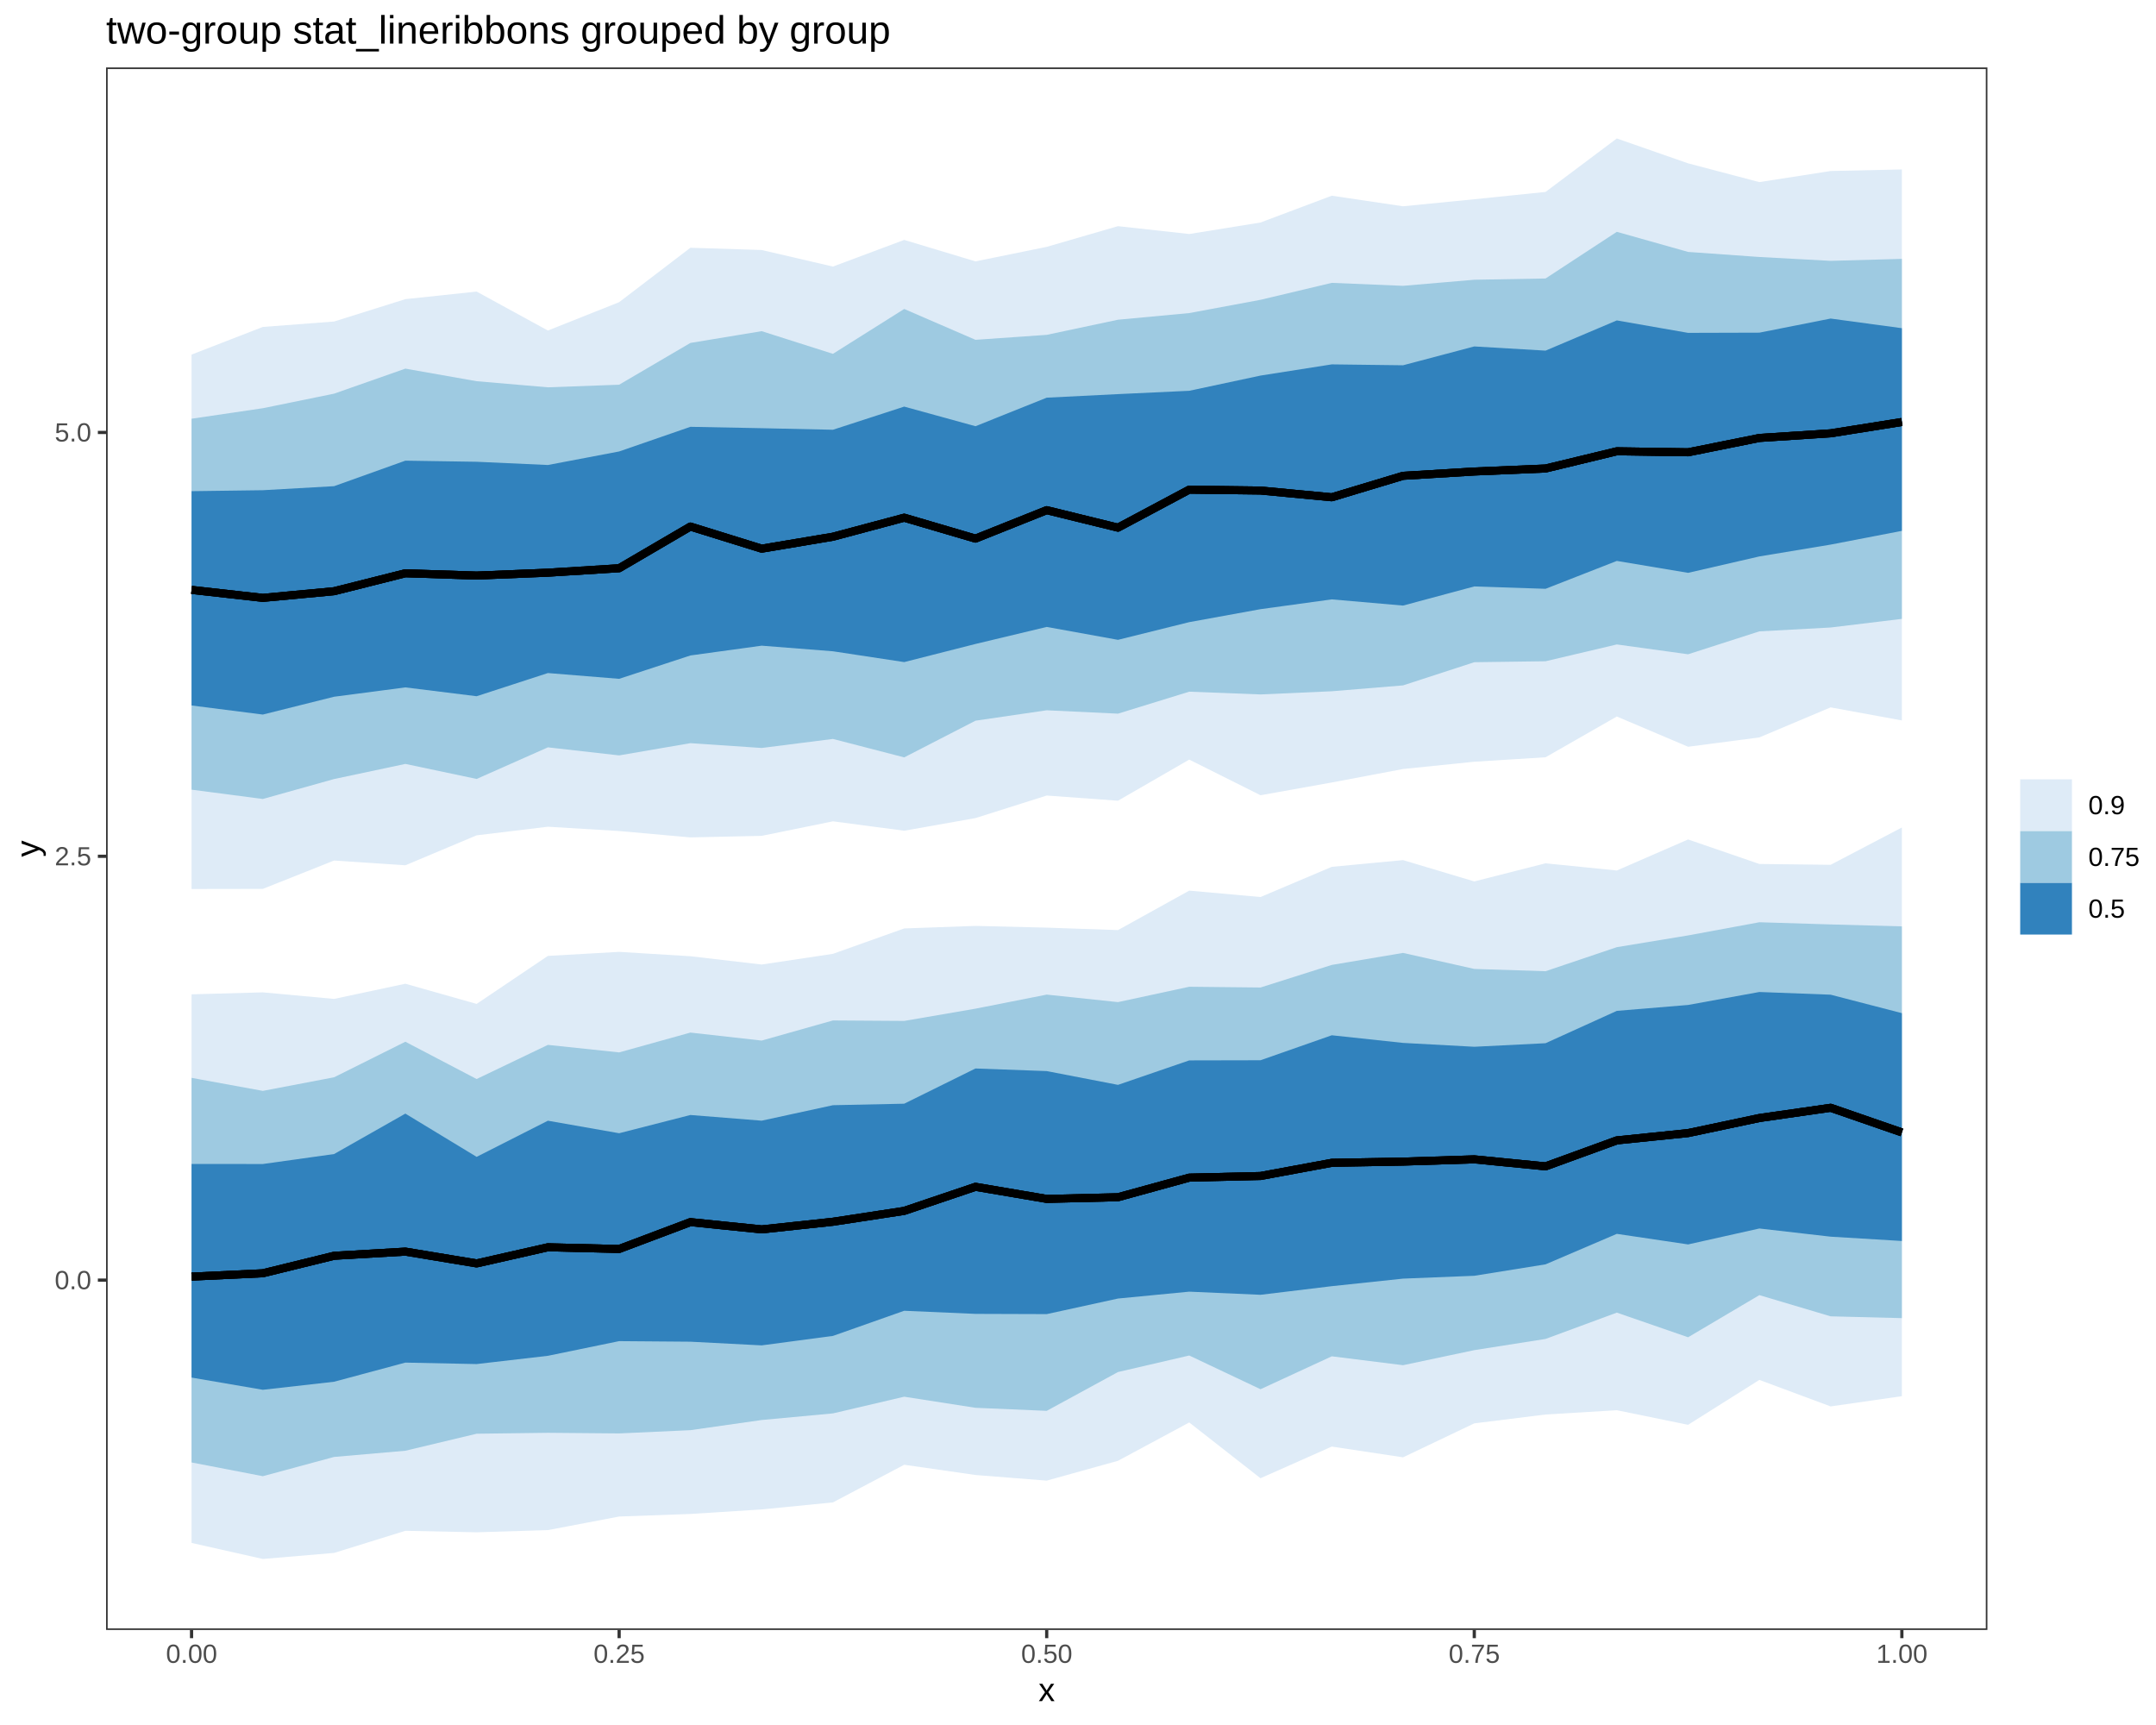
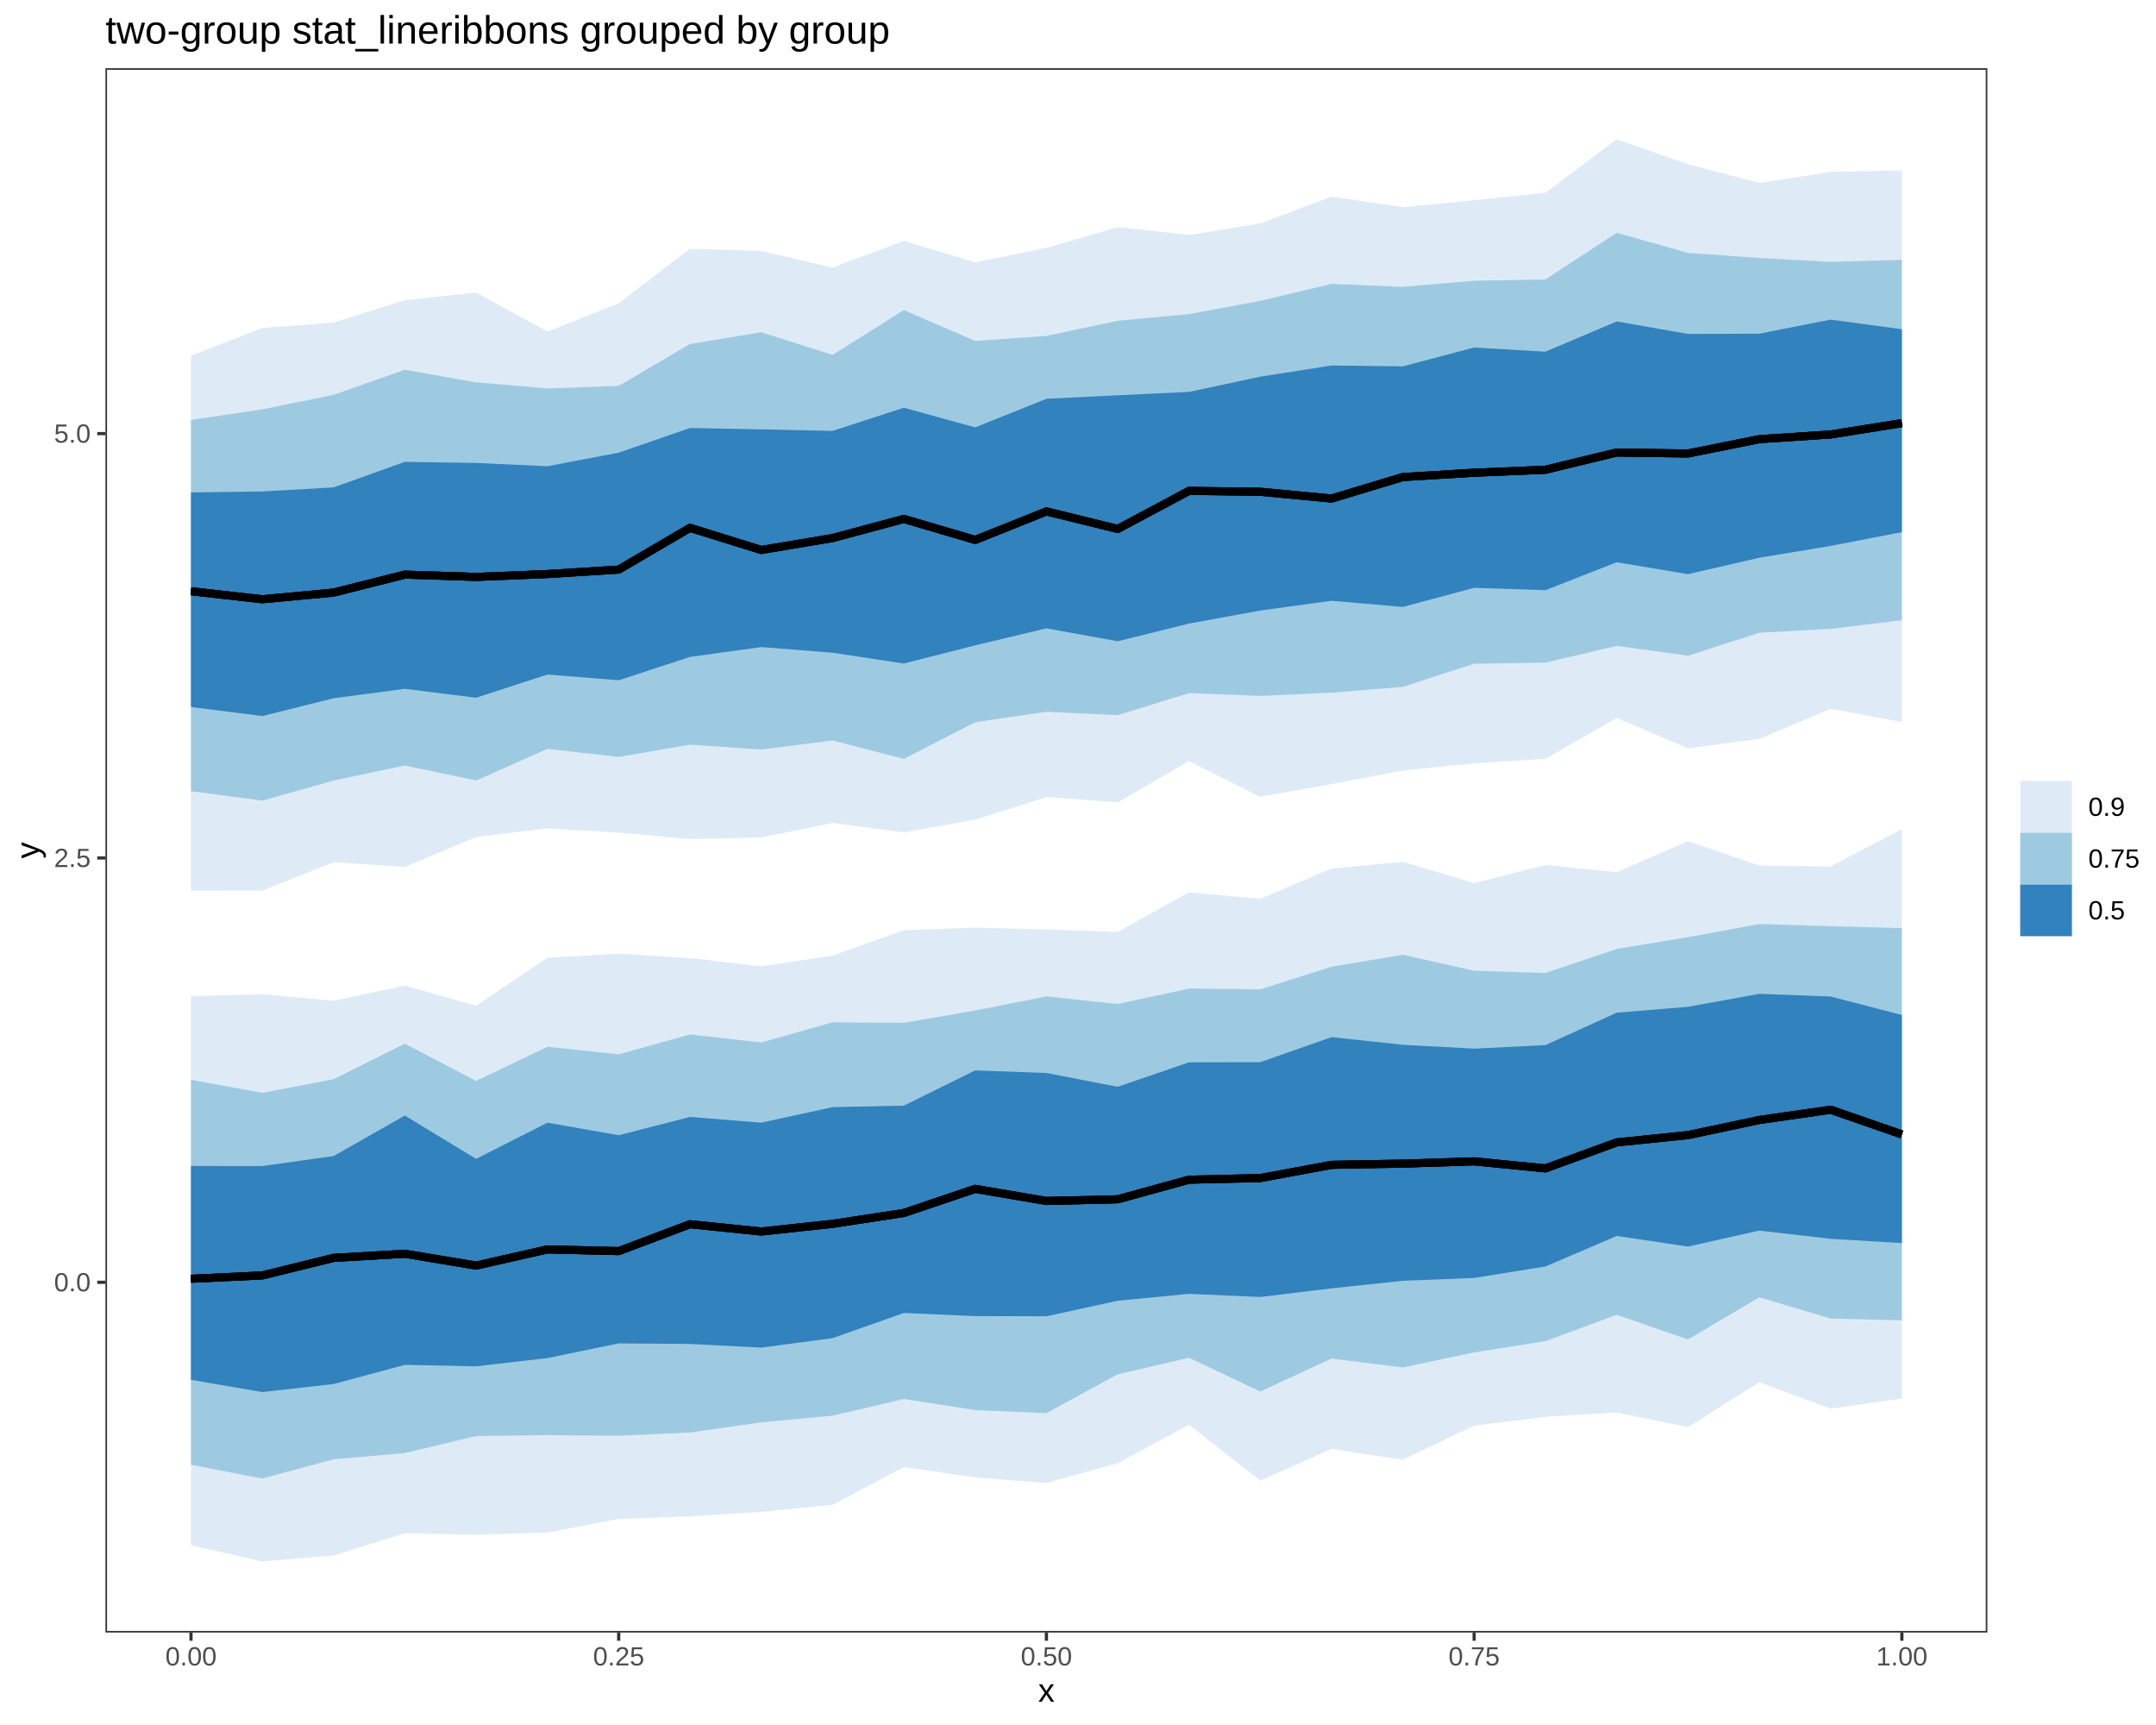
<svg xmlns="http://www.w3.org/2000/svg" viewBox="0 0 720.00 576.00">
  <defs>
    <style type="text/css">
    line, polyline, polygon, path, rect, circle {
      fill: none;
      stroke: #000000;
      stroke-linecap: round;
      stroke-linejoin: round;
      stroke-miterlimit: 10.00;
    }
  </style>
  </defs>
  <rect width="100%" height="100%" style="stroke: none; fill: #FFFFFF;" />
  <rect x="0.00" y="0.00" width="720.00" height="576.00" style="stroke-width: 1.07; stroke: #FFFFFF; fill: #FFFFFF;" />
  <defs>
-     <clipPath id="cpMzUuNDJ8NjYzLjY5fDU0NC4yN3wyMi41Mg==">
-       <rect x="35.42" y="22.52" width="628.28" height="521.75" />
+     <clipPath id="cpMzUuMjF8NjYzLjY5fDU0NS4xM3wyMi43Nw==">
+       <rect x="35.21" y="22.77" width="628.48" height="522.36" />
    </clipPath>
  </defs>
-   <rect x="35.42" y="22.52" width="628.28" height="521.75" style="stroke-width: 1.07; stroke: none; fill: #FFFFFF;" clip-path="url(#cpMzUuNDJ8NjYzLjY5fDU0NC4yN3wyMi41Mg==)" />
-   <polygon points="63.97,118.40 87.77,109.17 111.57,107.36 135.37,99.89 159.17,97.36 182.97,110.37 206.76,100.90 230.56,82.73 254.36,83.48 278.16,89.01 301.96,80.11 325.76,87.28 349.55,82.43 373.35,75.52 397.15,78.14 420.95,74.30 444.75,65.35 468.55,68.88 492.34,66.53 516.14,64.09 539.94,46.24 563.74,54.54 587.54,60.81 611.34,57.10 635.13,56.58 635.13,240.56 611.34,236.20 587.54,246.23 563.74,249.35 539.94,239.25 516.14,252.86 492.34,254.35 468.55,256.78 444.75,261.28 420.95,265.54 397.15,253.64 373.35,267.37 349.55,265.64 325.76,273.17 301.96,277.39 278.16,274.25 254.36,279.10 230.56,279.62 206.76,277.49 182.97,276.05 159.17,278.93 135.37,288.93 111.57,287.34 87.77,296.81 63.97,296.85 " style="stroke-width: nan; stroke: none; fill: #DEEBF7;" clip-path="url(#cpMzUuNDJ8NjYzLjY5fDU0NC4yN3wyMi41Mg==)" />
-   <polygon points="63.97,332.02 87.77,331.36 111.57,333.55 135.37,328.48 159.17,335.22 182.97,319.19 206.76,317.84 230.56,319.30 254.36,322.07 278.16,318.50 301.96,310.02 325.76,309.17 349.55,309.75 373.35,310.57 397.15,297.39 420.95,299.53 444.75,289.45 468.55,287.20 492.34,294.32 516.14,288.27 539.94,290.67 563.74,280.31 587.54,288.49 611.34,288.77 635.13,276.31 635.13,466.20 611.34,469.62 587.54,460.77 563.74,475.76 539.94,470.89 516.14,472.32 492.34,475.28 468.55,486.62 444.75,483.03 420.95,493.60 397.15,474.98 373.35,487.78 349.55,494.40 325.76,492.52 301.96,489.10 278.16,501.67 254.36,504.02 230.56,505.53 206.76,506.39 182.97,510.92 159.17,511.65 135.37,511.15 111.57,518.54 87.77,520.56 63.97,515.20 " style="stroke-width: nan; stroke: none; fill: #DEEBF7;" clip-path="url(#cpMzUuNDJ8NjYzLjY5fDU0NC4yN3wyMi41Mg==)" />
-   <polygon points="63.97,139.82 87.77,136.31 111.57,131.45 135.37,123.09 159.17,127.29 182.97,129.33 206.76,128.46 230.56,114.51 254.36,110.58 278.16,118.15 301.96,103.17 325.76,113.47 349.55,111.81 373.35,106.76 397.15,104.54 420.95,100.11 444.75,94.45 468.55,95.44 492.34,93.41 516.14,92.99 539.94,77.41 563.74,84.12 587.54,85.81 611.34,87.10 635.13,86.44 635.13,206.65 611.34,209.53 587.54,210.82 563.74,218.47 539.94,215.19 516.14,220.80 492.34,221.12 468.55,228.86 444.75,230.82 420.95,231.88 397.15,230.96 373.35,238.30 349.55,237.17 325.76,240.65 301.96,252.90 278.16,246.74 254.36,249.76 230.56,248.15 206.76,252.24 182.97,249.55 159.17,260.10 135.37,255.08 111.57,260.13 87.77,266.79 63.97,263.68 " style="stroke-width: nan; stroke: none; fill: #9ECAE1;" clip-path="url(#cpMzUuNDJ8NjYzLjY5fDU0NC4yN3wyMi41Mg==)" />
-   <polygon points="63.97,359.91 87.77,364.26 111.57,359.72 135.37,347.85 159.17,360.30 182.97,348.90 206.76,351.41 230.56,344.79 254.36,347.46 278.16,340.74 301.96,340.90 325.76,336.81 349.55,332.11 373.35,334.62 397.15,329.49 420.95,329.74 444.75,322.20 468.55,318.19 492.34,323.54 516.14,324.30 539.94,316.27 563.74,312.35 587.54,307.95 611.34,308.68 635.13,309.33 635.13,440.14 611.34,439.54 587.54,432.46 563.74,446.53 539.94,438.30 516.14,447.09 492.34,450.83 468.55,455.86 444.75,452.89 420.95,463.88 397.15,452.62 373.35,458.14 349.55,471.10 325.76,470.08 301.96,466.38 278.16,471.95 254.36,474.16 230.56,477.55 206.76,478.64 182.97,478.43 159.17,478.74 135.37,484.42 111.57,486.49 87.77,492.92 63.97,488.33 " style="stroke-width: nan; stroke: none; fill: #9ECAE1;" clip-path="url(#cpMzUuNDJ8NjYzLjY5fDU0NC4yN3wyMi41Mg==)" />
-   <polygon points="63.97,388.66 87.77,388.68 111.57,385.35 135.37,371.85 159.17,386.29 182.97,374.22 206.76,378.40 230.56,372.31 254.36,374.21 278.16,369.04 301.96,368.54 325.76,356.78 349.55,357.65 373.35,362.25 397.15,354.08 420.95,354.03 444.75,345.69 468.55,348.24 492.34,349.53 516.14,348.34 539.94,337.54 563.74,335.57 587.54,331.24 611.34,332.14 635.13,338.30 635.13,414.38 611.34,412.94 587.54,410.21 563.74,415.53 539.94,412.00 516.14,422.18 492.34,426.00 468.55,426.95 444.75,429.47 420.95,432.35 397.15,431.30 373.35,433.60 349.55,438.80 325.76,438.72 301.96,437.68 278.16,446.08 254.36,449.24 230.56,448.01 206.76,447.82 182.97,452.72 159.17,455.48 135.37,454.99 111.57,461.38 87.77,464.07 63.97,459.99 " style="stroke-width: nan; stroke: none; fill: #3182BD;" clip-path="url(#cpMzUuNDJ8NjYzLjY5fDU0NC4yN3wyMi41Mg==)" />
-   <polygon points="63.97,164.01 87.77,163.69 111.57,162.34 135.37,153.82 159.17,154.19 182.97,155.27 206.76,150.75 230.56,142.52 254.36,142.98 278.16,143.50 301.96,135.77 325.76,142.32 349.55,132.79 373.35,131.60 397.15,130.49 420.95,125.41 444.75,121.67 468.55,121.97 492.34,115.68 516.14,117.08 539.94,106.99 563.74,111.15 587.54,111.08 611.34,106.37 635.13,109.59 635.13,177.26 611.34,181.85 587.54,185.80 563.74,191.28 539.94,187.30 516.14,196.61 492.34,195.82 468.55,202.21 444.75,200.14 420.95,203.41 397.15,207.74 373.35,213.65 349.55,209.34 325.76,215.03 301.96,221.08 278.16,217.47 254.36,215.60 230.56,218.87 206.76,226.67 182.97,224.74 159.17,232.48 135.37,229.53 111.57,232.65 87.77,238.60 63.97,235.57 " style="stroke-width: nan; stroke: none; fill: #3182BD;" clip-path="url(#cpMzUuNDJ8NjYzLjY5fDU0NC4yN3wyMi41Mg==)" />
-   <polyline points="63.97,426.28 87.77,425.16 111.57,419.32 135.37,417.93 159.17,421.87 182.97,416.48 206.76,417.05 230.56,408.08 254.36,410.51 278.16,407.96 301.96,404.33 325.76,396.29 349.55,400.33 373.35,399.77 397.15,393.23 420.95,392.68 444.75,388.28 468.55,387.87 492.34,387.12 516.14,389.46 539.94,380.79 563.74,378.35 587.54,373.32 611.34,369.90 635.13,378.13 " style="stroke-width: 2.67; stroke-linecap: butt;" clip-path="url(#cpMzUuNDJ8NjYzLjY5fDU0NC4yN3wyMi41Mg==)" />
-   <polyline points="63.97,196.97 87.77,199.64 111.57,197.41 135.37,191.42 159.17,192.19 182.97,191.23 206.76,189.74 230.56,175.82 254.36,183.21 278.16,179.22 301.96,172.86 325.76,179.85 349.55,170.35 373.35,176.19 397.15,163.50 420.95,163.79 444.75,166.05 468.55,158.88 492.34,157.44 516.14,156.44 539.94,150.69 563.74,151.03 587.54,146.24 611.34,144.69 635.13,140.91 " style="stroke-width: 2.67; stroke-linecap: butt;" clip-path="url(#cpMzUuNDJ8NjYzLjY5fDU0NC4yN3wyMi41Mg==)" />
-   <polyline points="63.97,426.28 87.77,425.16 111.57,419.32 135.37,417.93 159.17,421.87 182.97,416.48 206.76,417.05 230.56,408.08 254.36,410.51 278.16,407.96 301.96,404.33 325.76,396.29 349.55,400.33 373.35,399.77 397.15,393.23 420.95,392.68 444.75,388.28 468.55,387.87 492.34,387.12 516.14,389.46 539.94,380.79 563.74,378.35 587.54,373.32 611.34,369.90 635.13,378.13 " style="stroke-width: 2.67; stroke-linecap: butt;" clip-path="url(#cpMzUuNDJ8NjYzLjY5fDU0NC4yN3wyMi41Mg==)" />
-   <polyline points="63.97,196.97 87.77,199.64 111.57,197.41 135.37,191.42 159.17,192.19 182.97,191.23 206.76,189.74 230.56,175.82 254.36,183.21 278.16,179.22 301.96,172.86 325.76,179.85 349.55,170.35 373.35,176.19 397.15,163.50 420.95,163.79 444.75,166.05 468.55,158.88 492.34,157.44 516.14,156.44 539.94,150.69 563.74,151.03 587.54,146.24 611.34,144.69 635.13,140.91 " style="stroke-width: 2.67; stroke-linecap: butt;" clip-path="url(#cpMzUuNDJ8NjYzLjY5fDU0NC4yN3wyMi41Mg==)" />
-   <polyline points="63.97,426.28 87.77,425.16 111.57,419.32 135.37,417.93 159.17,421.87 182.97,416.48 206.76,417.05 230.56,408.08 254.36,410.51 278.16,407.96 301.96,404.33 325.76,396.29 349.55,400.33 373.35,399.77 397.15,393.23 420.95,392.68 444.75,388.28 468.55,387.87 492.34,387.12 516.14,389.46 539.94,380.79 563.74,378.35 587.54,373.32 611.34,369.90 635.13,378.13 " style="stroke-width: 2.67; stroke-linecap: butt;" clip-path="url(#cpMzUuNDJ8NjYzLjY5fDU0NC4yN3wyMi41Mg==)" />
-   <polyline points="63.97,196.97 87.77,199.64 111.57,197.41 135.37,191.42 159.17,192.19 182.97,191.23 206.76,189.74 230.56,175.82 254.36,183.21 278.16,179.22 301.96,172.86 325.76,179.85 349.55,170.35 373.35,176.19 397.15,163.50 420.95,163.79 444.75,166.05 468.55,158.88 492.34,157.44 516.14,156.44 539.94,150.69 563.74,151.03 587.54,146.24 611.34,144.69 635.13,140.91 " style="stroke-width: 2.67; stroke-linecap: butt;" clip-path="url(#cpMzUuNDJ8NjYzLjY5fDU0NC4yN3wyMi41Mg==)" />
-   <rect x="35.42" y="22.52" width="628.28" height="521.75" style="stroke-width: 1.07; stroke: #333333;" clip-path="url(#cpMzUuNDJ8NjYzLjY5fDU0NC4yN3wyMi41Mg==)" />
+   <rect x="35.21" y="22.77" width="628.48" height="522.36" style="stroke-width: 1.07; stroke: none; fill: #FFFFFF;" clip-path="url(#cpMzUuMjF8NjYzLjY5fDU0NS4xM3wyMi43Nw==)" />
+   <polygon points="63.78,118.76 87.59,109.52 111.39,107.70 135.20,100.23 159.00,97.69 182.81,110.72 206.62,101.24 230.42,83.05 254.23,83.80 278.03,89.34 301.84,80.43 325.65,87.60 349.45,82.75 373.26,75.83 397.07,78.45 420.87,74.61 444.68,65.65 468.48,69.19 492.29,66.83 516.10,64.39 539.90,46.52 563.71,54.83 587.51,61.10 611.32,57.39 635.13,56.87 635.13,241.07 611.32,236.70 587.51,246.74 563.71,249.87 539.90,239.76 516.10,253.38 492.29,254.87 468.48,257.30 444.68,261.81 420.87,266.07 397.07,254.16 373.26,267.91 349.45,266.17 325.65,273.71 301.84,277.94 278.03,274.80 254.23,279.65 230.42,280.17 206.62,278.03 182.81,276.60 159.00,279.48 135.20,289.49 111.39,287.90 87.59,297.38 63.78,297.42 " style="stroke-width: nan; stroke: none; fill: #DEEBF7;" clip-path="url(#cpMzUuMjF8NjYzLjY5fDU0NS4xM3wyMi43Nw==)" />
+   <polygon points="63.78,332.63 87.59,331.97 111.39,334.16 135.20,329.09 159.00,335.84 182.81,319.78 206.62,318.44 230.42,319.89 254.23,322.67 278.03,319.10 301.84,310.61 325.65,309.76 349.45,310.34 373.26,311.16 397.07,297.96 420.87,300.10 444.68,290.01 468.48,287.76 492.29,294.88 516.10,288.83 539.90,291.23 563.71,280.86 587.51,289.05 611.32,289.33 635.13,276.86 635.13,466.96 611.32,470.39 587.51,461.53 563.71,476.54 539.90,471.67 516.10,473.09 492.29,476.05 468.48,487.42 444.68,483.82 420.87,494.40 397.07,475.76 373.26,488.57 349.45,495.20 325.65,493.32 301.84,489.90 278.03,502.48 254.23,504.84 230.42,506.34 206.62,507.21 182.81,511.74 159.00,512.48 135.20,511.97 111.39,519.37 87.59,521.39 63.78,516.02 " style="stroke-width: nan; stroke: none; fill: #DEEBF7;" clip-path="url(#cpMzUuMjF8NjYzLjY5fDU0NS4xM3wyMi43Nw==)" />
+   <polygon points="63.78,140.20 87.59,136.69 111.39,131.83 135.20,123.46 159.00,127.67 182.81,129.70 206.62,128.84 230.42,114.87 254.23,110.93 278.03,118.51 301.84,103.52 325.65,113.83 349.45,112.16 373.26,107.11 397.07,104.88 420.87,100.45 444.68,94.78 468.48,95.78 492.29,93.74 516.10,93.32 539.90,77.73 563.71,84.44 587.51,86.14 611.32,87.43 635.13,86.77 635.13,207.11 611.32,209.99 587.51,211.29 563.71,218.95 539.90,215.67 516.10,221.28 492.29,221.61 468.48,229.36 444.68,231.31 420.87,232.37 397.07,231.45 373.26,238.80 349.45,237.67 325.65,241.16 301.84,253.42 278.03,247.25 254.23,250.28 230.42,248.66 206.62,252.76 182.81,250.07 159.00,260.62 135.20,255.61 111.39,260.66 87.59,267.32 63.78,264.21 " style="stroke-width: nan; stroke: none; fill: #9ECAE1;" clip-path="url(#cpMzUuMjF8NjYzLjY5fDU0NS4xM3wyMi43Nw==)" />
+   <polygon points="63.78,360.55 87.59,364.91 111.39,360.37 135.20,348.48 159.00,360.94 182.81,349.53 206.62,352.04 230.42,345.42 254.23,348.09 278.03,341.36 301.84,341.53 325.65,337.43 349.45,332.72 373.26,335.24 397.07,330.10 420.87,330.35 444.68,322.80 468.48,318.78 492.29,324.14 516.10,324.90 539.90,316.86 563.71,312.94 587.51,308.53 611.32,309.27 635.13,309.92 635.13,440.88 611.32,440.28 587.51,433.19 563.71,447.27 539.90,439.04 516.10,447.83 492.29,451.58 468.48,456.61 444.68,453.64 420.87,464.65 397.07,453.37 373.26,458.90 349.45,471.87 325.65,470.85 301.84,467.15 278.03,472.72 254.23,474.94 230.42,478.33 206.62,479.42 182.81,479.21 159.00,479.52 135.20,485.20 111.39,487.28 87.59,493.72 63.78,489.12 " style="stroke-width: nan; stroke: none; fill: #9ECAE1;" clip-path="url(#cpMzUuMjF8NjYzLjY5fDU0NS4xM3wyMi43Nw==)" />
+   <polygon points="63.78,389.34 87.59,389.36 111.39,386.02 135.20,372.50 159.00,386.96 182.81,374.88 206.62,379.07 230.42,372.96 254.23,374.88 278.03,369.69 301.84,369.19 325.65,357.42 349.45,358.29 373.26,362.89 397.07,354.72 420.87,354.67 444.68,346.32 468.48,348.87 492.29,350.16 516.10,348.97 539.90,338.16 563.71,336.19 587.51,331.85 611.32,332.75 635.13,338.92 635.13,415.08 611.32,413.65 587.51,410.91 563.71,416.24 539.90,412.70 516.10,422.89 492.29,426.72 468.48,427.67 444.68,430.20 420.87,433.08 397.07,432.03 373.26,434.33 349.45,439.53 325.65,439.46 301.84,438.42 278.03,446.82 254.23,449.99 230.42,448.76 206.62,448.57 182.81,453.48 159.00,456.23 135.20,455.74 111.39,462.15 87.59,464.83 63.78,460.75 " style="stroke-width: nan; stroke: none; fill: #3182BD;" clip-path="url(#cpMzUuMjF8NjYzLjY5fDU0NS4xM3wyMi43Nw==)" />
+   <polygon points="63.78,164.43 87.59,164.11 111.39,162.75 135.20,154.22 159.00,154.59 182.81,155.68 206.62,151.15 230.42,142.91 254.23,143.37 278.03,143.89 301.84,136.15 325.65,142.71 349.45,133.17 373.26,131.98 397.07,130.86 420.87,125.78 444.68,122.04 468.48,122.33 492.29,116.04 516.10,117.44 539.90,107.34 563.71,111.50 587.51,111.43 611.32,106.72 635.13,109.94 635.13,177.69 611.32,182.29 587.51,186.24 563.71,191.72 539.90,187.74 516.10,197.07 492.29,196.28 468.48,202.67 444.68,200.60 420.87,203.87 397.07,208.21 373.26,214.12 349.45,209.81 325.65,215.50 301.84,221.56 278.03,217.95 254.23,216.07 230.42,219.35 206.62,227.15 182.81,225.23 159.00,232.98 135.20,230.02 111.39,233.15 87.59,239.10 63.78,236.07 " style="stroke-width: nan; stroke: none; fill: #3182BD;" clip-path="url(#cpMzUuMjF8NjYzLjY5fDU0NS4xM3wyMi43Nw==)" />
+   <polyline points="63.78,427.00 87.59,425.88 111.39,420.03 135.20,418.64 159.00,422.59 182.81,417.19 206.62,417.76 230.42,408.78 254.23,411.22 278.03,408.66 301.84,405.03 325.65,396.98 349.45,401.02 373.26,400.46 397.07,393.91 420.87,393.37 444.68,388.96 468.48,388.55 492.29,387.79 516.10,390.14 539.90,381.46 563.71,379.02 587.51,373.98 611.32,370.55 635.13,378.80 " style="stroke-width: 2.67; stroke-linecap: butt;" clip-path="url(#cpMzUuMjF8NjYzLjY5fDU0NS4xM3wyMi43Nw==)" />
+   <polyline points="63.78,197.42 87.59,200.10 111.39,197.87 135.20,191.87 159.00,192.64 182.81,191.68 206.62,190.19 230.42,176.25 254.23,183.65 278.03,179.66 301.84,173.28 325.65,180.29 349.45,170.77 373.26,176.62 397.07,163.91 420.87,164.21 444.68,166.47 468.48,159.29 492.29,157.85 516.10,156.85 539.90,151.09 563.71,151.43 587.51,146.64 611.32,145.08 635.13,141.29 " style="stroke-width: 2.67; stroke-linecap: butt;" clip-path="url(#cpMzUuMjF8NjYzLjY5fDU0NS4xM3wyMi43Nw==)" />
+   <polyline points="63.78,427.00 87.59,425.88 111.39,420.03 135.20,418.64 159.00,422.59 182.81,417.19 206.62,417.76 230.42,408.78 254.23,411.22 278.03,408.66 301.84,405.03 325.65,396.98 349.45,401.02 373.26,400.46 397.07,393.91 420.87,393.37 444.68,388.96 468.48,388.55 492.29,387.79 516.10,390.14 539.90,381.46 563.71,379.02 587.51,373.98 611.32,370.55 635.13,378.80 " style="stroke-width: 2.67; stroke-linecap: butt;" clip-path="url(#cpMzUuMjF8NjYzLjY5fDU0NS4xM3wyMi43Nw==)" />
+   <polyline points="63.78,197.42 87.59,200.10 111.39,197.87 135.20,191.87 159.00,192.64 182.81,191.68 206.62,190.19 230.42,176.25 254.23,183.65 278.03,179.66 301.84,173.28 325.65,180.29 349.45,170.77 373.26,176.62 397.07,163.91 420.87,164.21 444.68,166.47 468.48,159.29 492.29,157.85 516.10,156.85 539.90,151.09 563.71,151.43 587.51,146.64 611.32,145.08 635.13,141.29 " style="stroke-width: 2.67; stroke-linecap: butt;" clip-path="url(#cpMzUuMjF8NjYzLjY5fDU0NS4xM3wyMi43Nw==)" />
+   <polyline points="63.78,427.00 87.59,425.88 111.39,420.03 135.20,418.64 159.00,422.59 182.81,417.19 206.62,417.76 230.42,408.78 254.23,411.22 278.03,408.66 301.84,405.03 325.65,396.98 349.45,401.02 373.26,400.46 397.07,393.91 420.87,393.37 444.68,388.96 468.48,388.55 492.29,387.79 516.10,390.14 539.90,381.46 563.71,379.02 587.51,373.98 611.32,370.55 635.13,378.80 " style="stroke-width: 2.67; stroke-linecap: butt;" clip-path="url(#cpMzUuMjF8NjYzLjY5fDU0NS4xM3wyMi43Nw==)" />
+   <polyline points="63.78,197.42 87.59,200.10 111.39,197.87 135.20,191.87 159.00,192.64 182.81,191.68 206.62,190.19 230.42,176.25 254.23,183.65 278.03,179.66 301.84,173.28 325.65,180.29 349.45,170.77 373.26,176.62 397.07,163.91 420.87,164.21 444.68,166.47 468.48,159.29 492.29,157.85 516.10,156.85 539.90,151.09 563.71,151.43 587.51,146.64 611.32,145.08 635.13,141.29 " style="stroke-width: 2.67; stroke-linecap: butt;" clip-path="url(#cpMzUuMjF8NjYzLjY5fDU0NS4xM3wyMi43Nw==)" />
+   <rect x="35.21" y="22.77" width="628.48" height="522.36" style="stroke-width: 1.07; stroke: #333333;" clip-path="url(#cpMzUuMjF8NjYzLjY5fDU0NS4xM3wyMi43Nw==)" />
  <defs>
    <clipPath id="cpMC4wMHw3MjAuMDB8NTc2LjAwfDAuMDA=">
      <rect x="0.00" y="0.00" width="720.00" height="576.00" />
    </clipPath>
  </defs>
  <g clip-path="url(#cpMC4wMHw3MjAuMDB8NTc2LjAwfDAuMDA=)">
-     <text x="18.27" y="430.48" style="font-size: 8.80px; fill: #4D4D4D; font-family: Liberation Sans;" textLength="12.22px" lengthAdjust="spacingAndGlyphs">0.0</text>
+     <text x="18.06" y="431.20" style="font-size: 8.80px; fill: #4D4D4D; font-family: Liberation Sans;" textLength="12.22px" lengthAdjust="spacingAndGlyphs">0.0</text>
  </g>
  <g clip-path="url(#cpMC4wMHw3MjAuMDB8NTc2LjAwfDAuMDA=)">
-     <text x="18.27" y="288.95" style="font-size: 8.80px; fill: #4D4D4D; font-family: Liberation Sans;" textLength="12.22px" lengthAdjust="spacingAndGlyphs">2.5</text>
+     <text x="18.06" y="289.51" style="font-size: 8.80px; fill: #4D4D4D; font-family: Liberation Sans;" textLength="12.22px" lengthAdjust="spacingAndGlyphs">2.5</text>
  </g>
  <g clip-path="url(#cpMC4wMHw3MjAuMDB8NTc2LjAwfDAuMDA=)">
-     <text x="18.27" y="147.42" style="font-size: 8.80px; fill: #4D4D4D; font-family: Liberation Sans;" textLength="12.22px" lengthAdjust="spacingAndGlyphs">5.0</text>
+     <text x="18.06" y="147.81" style="font-size: 8.80px; fill: #4D4D4D; font-family: Liberation Sans;" textLength="12.22px" lengthAdjust="spacingAndGlyphs">5.0</text>
  </g>
-   <polyline points="32.68,427.45 35.42,427.45 " style="stroke-width: 1.07; stroke: #333333; stroke-linecap: butt;" clip-path="url(#cpMC4wMHw3MjAuMDB8NTc2LjAwfDAuMDA=)" />
-   <polyline points="32.68,285.93 35.42,285.93 " style="stroke-width: 1.07; stroke: #333333; stroke-linecap: butt;" clip-path="url(#cpMC4wMHw3MjAuMDB8NTc2LjAwfDAuMDA=)" />
-   <polyline points="32.68,144.40 35.42,144.40 " style="stroke-width: 1.07; stroke: #333333; stroke-linecap: butt;" clip-path="url(#cpMC4wMHw3MjAuMDB8NTc2LjAwfDAuMDA=)" />
-   <polyline points="63.97,547.01 63.97,544.27 " style="stroke-width: 1.07; stroke: #333333; stroke-linecap: butt;" clip-path="url(#cpMC4wMHw3MjAuMDB8NTc2LjAwfDAuMDA=)" />
-   <polyline points="206.76,547.01 206.76,544.27 " style="stroke-width: 1.07; stroke: #333333; stroke-linecap: butt;" clip-path="url(#cpMC4wMHw3MjAuMDB8NTc2LjAwfDAuMDA=)" />
-   <polyline points="349.55,547.01 349.55,544.27 " style="stroke-width: 1.07; stroke: #333333; stroke-linecap: butt;" clip-path="url(#cpMC4wMHw3MjAuMDB8NTc2LjAwfDAuMDA=)" />
-   <polyline points="492.34,547.01 492.34,544.27 " style="stroke-width: 1.07; stroke: #333333; stroke-linecap: butt;" clip-path="url(#cpMC4wMHw3MjAuMDB8NTc2LjAwfDAuMDA=)" />
-   <polyline points="635.13,547.01 635.13,544.27 " style="stroke-width: 1.07; stroke: #333333; stroke-linecap: butt;" clip-path="url(#cpMC4wMHw3MjAuMDB8NTc2LjAwfDAuMDA=)" />
+   <polyline points="32.47,428.18 35.21,428.18 " style="stroke-width: 1.07; stroke: #333333; stroke-linecap: butt;" clip-path="url(#cpMC4wMHw3MjAuMDB8NTc2LjAwfDAuMDA=)" />
+   <polyline points="32.47,286.48 35.21,286.48 " style="stroke-width: 1.07; stroke: #333333; stroke-linecap: butt;" clip-path="url(#cpMC4wMHw3MjAuMDB8NTc2LjAwfDAuMDA=)" />
+   <polyline points="32.47,144.79 35.21,144.79 " style="stroke-width: 1.07; stroke: #333333; stroke-linecap: butt;" clip-path="url(#cpMC4wMHw3MjAuMDB8NTc2LjAwfDAuMDA=)" />
+   <polyline points="63.78,547.87 63.78,545.13 " style="stroke-width: 1.07; stroke: #333333; stroke-linecap: butt;" clip-path="url(#cpMC4wMHw3MjAuMDB8NTc2LjAwfDAuMDA=)" />
+   <polyline points="206.62,547.87 206.62,545.13 " style="stroke-width: 1.07; stroke: #333333; stroke-linecap: butt;" clip-path="url(#cpMC4wMHw3MjAuMDB8NTc2LjAwfDAuMDA=)" />
+   <polyline points="349.45,547.87 349.45,545.13 " style="stroke-width: 1.07; stroke: #333333; stroke-linecap: butt;" clip-path="url(#cpMC4wMHw3MjAuMDB8NTc2LjAwfDAuMDA=)" />
+   <polyline points="492.29,547.87 492.29,545.13 " style="stroke-width: 1.07; stroke: #333333; stroke-linecap: butt;" clip-path="url(#cpMC4wMHw3MjAuMDB8NTc2LjAwfDAuMDA=)" />
+   <polyline points="635.13,547.87 635.13,545.13 " style="stroke-width: 1.07; stroke: #333333; stroke-linecap: butt;" clip-path="url(#cpMC4wMHw3MjAuMDB8NTc2LjAwfDAuMDA=)" />
  <g clip-path="url(#cpMC4wMHw3MjAuMDB8NTc2LjAwfDAuMDA=)">
-     <text x="55.42" y="555.25" style="font-size: 8.80px; fill: #4D4D4D; font-family: Liberation Sans;" textLength="17.11px" lengthAdjust="spacingAndGlyphs">0.00</text>
+     <text x="55.23" y="556.11" style="font-size: 8.80px; fill: #4D4D4D; font-family: Liberation Sans;" textLength="17.11px" lengthAdjust="spacingAndGlyphs">0.00</text>
  </g>
  <g clip-path="url(#cpMC4wMHw3MjAuMDB8NTc2LjAwfDAuMDA=)">
-     <text x="198.21" y="555.25" style="font-size: 8.80px; fill: #4D4D4D; font-family: Liberation Sans;" textLength="17.11px" lengthAdjust="spacingAndGlyphs">0.25</text>
+     <text x="198.06" y="556.11" style="font-size: 8.80px; fill: #4D4D4D; font-family: Liberation Sans;" textLength="17.11px" lengthAdjust="spacingAndGlyphs">0.25</text>
  </g>
  <g clip-path="url(#cpMC4wMHw3MjAuMDB8NTc2LjAwfDAuMDA=)">
-     <text x="341.00" y="555.25" style="font-size: 8.80px; fill: #4D4D4D; font-family: Liberation Sans;" textLength="17.11px" lengthAdjust="spacingAndGlyphs">0.50</text>
+     <text x="340.90" y="556.11" style="font-size: 8.80px; fill: #4D4D4D; font-family: Liberation Sans;" textLength="17.11px" lengthAdjust="spacingAndGlyphs">0.50</text>
  </g>
  <g clip-path="url(#cpMC4wMHw3MjAuMDB8NTc2LjAwfDAuMDA=)">
-     <text x="483.79" y="555.25" style="font-size: 8.80px; fill: #4D4D4D; font-family: Liberation Sans;" textLength="17.11px" lengthAdjust="spacingAndGlyphs">0.75</text>
+     <text x="483.73" y="556.11" style="font-size: 8.80px; fill: #4D4D4D; font-family: Liberation Sans;" textLength="17.11px" lengthAdjust="spacingAndGlyphs">0.75</text>
  </g>
  <g clip-path="url(#cpMC4wMHw3MjAuMDB8NTc2LjAwfDAuMDA=)">
-     <text x="626.58" y="555.25" style="font-size: 8.80px; fill: #4D4D4D; font-family: Liberation Sans;" textLength="17.11px" lengthAdjust="spacingAndGlyphs">1.00</text>
+     <text x="626.57" y="556.11" style="font-size: 8.80px; fill: #4D4D4D; font-family: Liberation Sans;" textLength="17.11px" lengthAdjust="spacingAndGlyphs">1.00</text>
  </g>
  <g clip-path="url(#cpMC4wMHw3MjAuMDB8NTc2LjAwfDAuMDA=)">
-     <text x="346.80" y="568.04" style="font-size: 11.00px; font-family: Liberation Sans;" textLength="5.50px" lengthAdjust="spacingAndGlyphs">x</text>
+     <text x="346.70" y="568.24" style="font-size: 11.00px; font-family: Liberation Sans;" textLength="5.50px" lengthAdjust="spacingAndGlyphs">x</text>
  </g>
  <g clip-path="url(#cpMC4wMHw3MjAuMDB8NTc2LjAwfDAuMDA=)">
-     <text transform="translate(13.04,286.15) rotate(-90)" style="font-size: 11.00px; font-family: Liberation Sans;" textLength="5.50px" lengthAdjust="spacingAndGlyphs">y</text>
+     <text transform="translate(13.04,286.70) rotate(-90)" style="font-size: 11.00px; font-family: Liberation Sans;" textLength="5.50px" lengthAdjust="spacingAndGlyphs">y</text>
  </g>
-   <rect x="674.65" y="254.74" width="39.87" height="57.32" style="stroke-width: 1.07; stroke: none; fill: #FFFFFF;" clip-path="url(#cpMC4wMHw3MjAuMDB8NTc2LjAwfDAuMDA=)" />
-   <rect x="674.65" y="260.22" width="17.28" height="17.28" style="stroke-width: 1.07; stroke: none; fill: #FFFFFF;" clip-path="url(#cpMC4wMHw3MjAuMDB8NTc2LjAwfDAuMDA=)" />
-   <rect x="674.65" y="260.22" width="17.28" height="17.28" style="stroke-width: 0.75; stroke: none; fill: #DEEBF7;" clip-path="url(#cpMC4wMHw3MjAuMDB8NTc2LjAwfDAuMDA=)" />
-   <rect x="674.65" y="277.50" width="17.28" height="17.28" style="stroke-width: 1.07; stroke: none; fill: #FFFFFF;" clip-path="url(#cpMC4wMHw3MjAuMDB8NTc2LjAwfDAuMDA=)" />
-   <rect x="674.65" y="277.50" width="17.28" height="17.28" style="stroke-width: 0.75; stroke: none; fill: #9ECAE1;" clip-path="url(#cpMC4wMHw3MjAuMDB8NTc2LjAwfDAuMDA=)" />
-   <rect x="674.65" y="294.78" width="17.28" height="17.28" style="stroke-width: 1.07; stroke: none; fill: #FFFFFF;" clip-path="url(#cpMC4wMHw3MjAuMDB8NTc2LjAwfDAuMDA=)" />
-   <rect x="674.65" y="294.78" width="17.28" height="17.28" style="stroke-width: 0.75; stroke: none; fill: #3182BD;" clip-path="url(#cpMC4wMHw3MjAuMDB8NTc2LjAwfDAuMDA=)" />
+   <rect x="674.65" y="255.29" width="39.87" height="57.32" style="stroke-width: 1.07; stroke: none; fill: #FFFFFF;" clip-path="url(#cpMC4wMHw3MjAuMDB8NTc2LjAwfDAuMDA=)" />
+   <rect x="674.65" y="260.77" width="17.28" height="17.28" style="stroke-width: 1.07; stroke: none; fill: #FFFFFF;" clip-path="url(#cpMC4wMHw3MjAuMDB8NTc2LjAwfDAuMDA=)" />
+   <rect x="674.65" y="260.77" width="17.28" height="17.28" style="stroke-width: 0.75; stroke: none; fill: #DEEBF7;" clip-path="url(#cpMC4wMHw3MjAuMDB8NTc2LjAwfDAuMDA=)" />
+   <rect x="674.65" y="278.05" width="17.28" height="17.28" style="stroke-width: 1.07; stroke: none; fill: #FFFFFF;" clip-path="url(#cpMC4wMHw3MjAuMDB8NTc2LjAwfDAuMDA=)" />
+   <rect x="674.65" y="278.05" width="17.28" height="17.28" style="stroke-width: 0.75; stroke: none; fill: #9ECAE1;" clip-path="url(#cpMC4wMHw3MjAuMDB8NTc2LjAwfDAuMDA=)" />
+   <rect x="674.65" y="295.33" width="17.28" height="17.28" style="stroke-width: 1.07; stroke: none; fill: #FFFFFF;" clip-path="url(#cpMC4wMHw3MjAuMDB8NTc2LjAwfDAuMDA=)" />
+   <rect x="674.65" y="295.33" width="17.28" height="17.28" style="stroke-width: 0.75; stroke: none; fill: #3182BD;" clip-path="url(#cpMC4wMHw3MjAuMDB8NTc2LjAwfDAuMDA=)" />
  <g clip-path="url(#cpMC4wMHw3MjAuMDB8NTc2LjAwfDAuMDA=)">
-     <text x="697.41" y="271.88" style="font-size: 8.80px; font-family: Liberation Sans;" textLength="12.22px" lengthAdjust="spacingAndGlyphs">0.9</text>
+     <text x="697.41" y="272.43" style="font-size: 8.80px; font-family: Liberation Sans;" textLength="12.22px" lengthAdjust="spacingAndGlyphs">0.9</text>
  </g>
  <g clip-path="url(#cpMC4wMHw3MjAuMDB8NTc2LjAwfDAuMDA=)">
-     <text x="697.41" y="289.16" style="font-size: 8.80px; font-family: Liberation Sans;" textLength="17.11px" lengthAdjust="spacingAndGlyphs">0.75</text>
+     <text x="697.41" y="289.71" style="font-size: 8.80px; font-family: Liberation Sans;" textLength="17.11px" lengthAdjust="spacingAndGlyphs">0.75</text>
  </g>
  <g clip-path="url(#cpMC4wMHw3MjAuMDB8NTc2LjAwfDAuMDA=)">
-     <text x="697.41" y="306.44" style="font-size: 8.80px; font-family: Liberation Sans;" textLength="12.22px" lengthAdjust="spacingAndGlyphs">0.5</text>
+     <text x="697.41" y="306.99" style="font-size: 8.80px; font-family: Liberation Sans;" textLength="12.22px" lengthAdjust="spacingAndGlyphs">0.5</text>
  </g>
  <g clip-path="url(#cpMC4wMHw3MjAuMDB8NTc2LjAwfDAuMDA=)">
-     <text x="35.42" y="14.56" style="font-size: 13.20px; font-family: Liberation Sans;" textLength="261.55px" lengthAdjust="spacingAndGlyphs">two-group stat_lineribbons grouped by group</text>
+     <text x="35.21" y="14.56" style="font-size: 13.20px; font-family: Liberation Sans;" textLength="261.55px" lengthAdjust="spacingAndGlyphs">two-group stat_lineribbons grouped by group</text>
  </g>
</svg>
